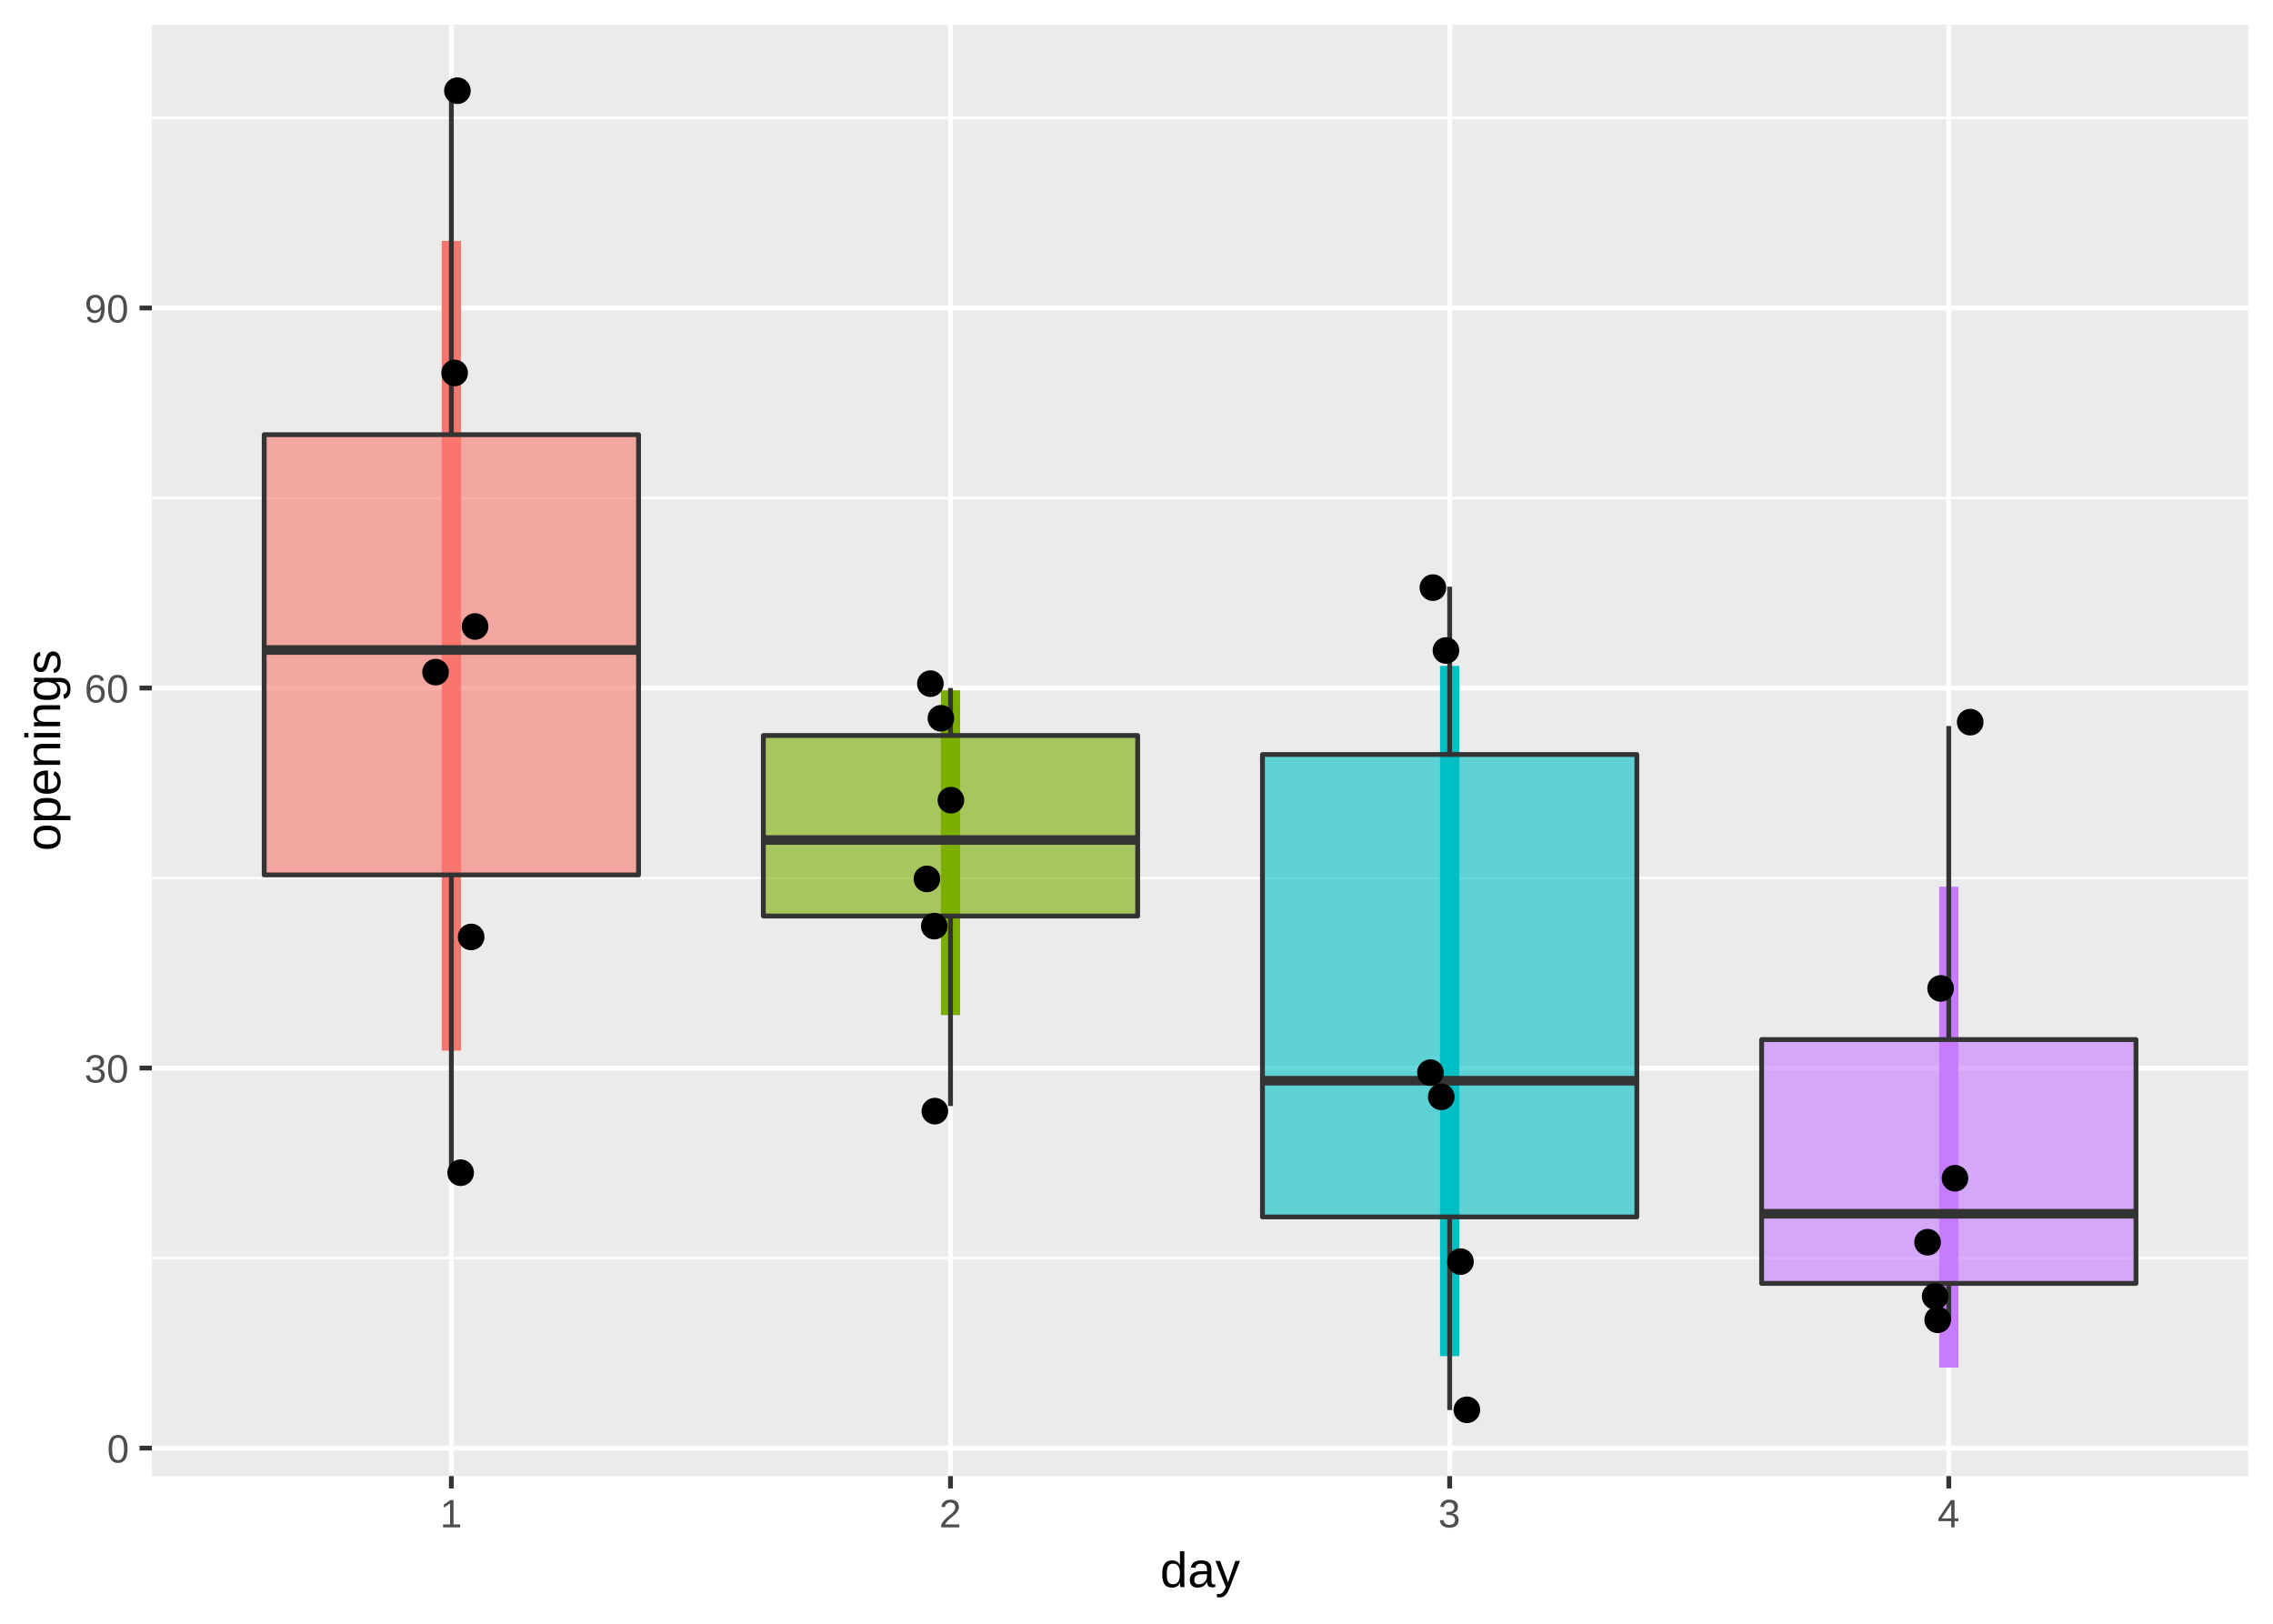
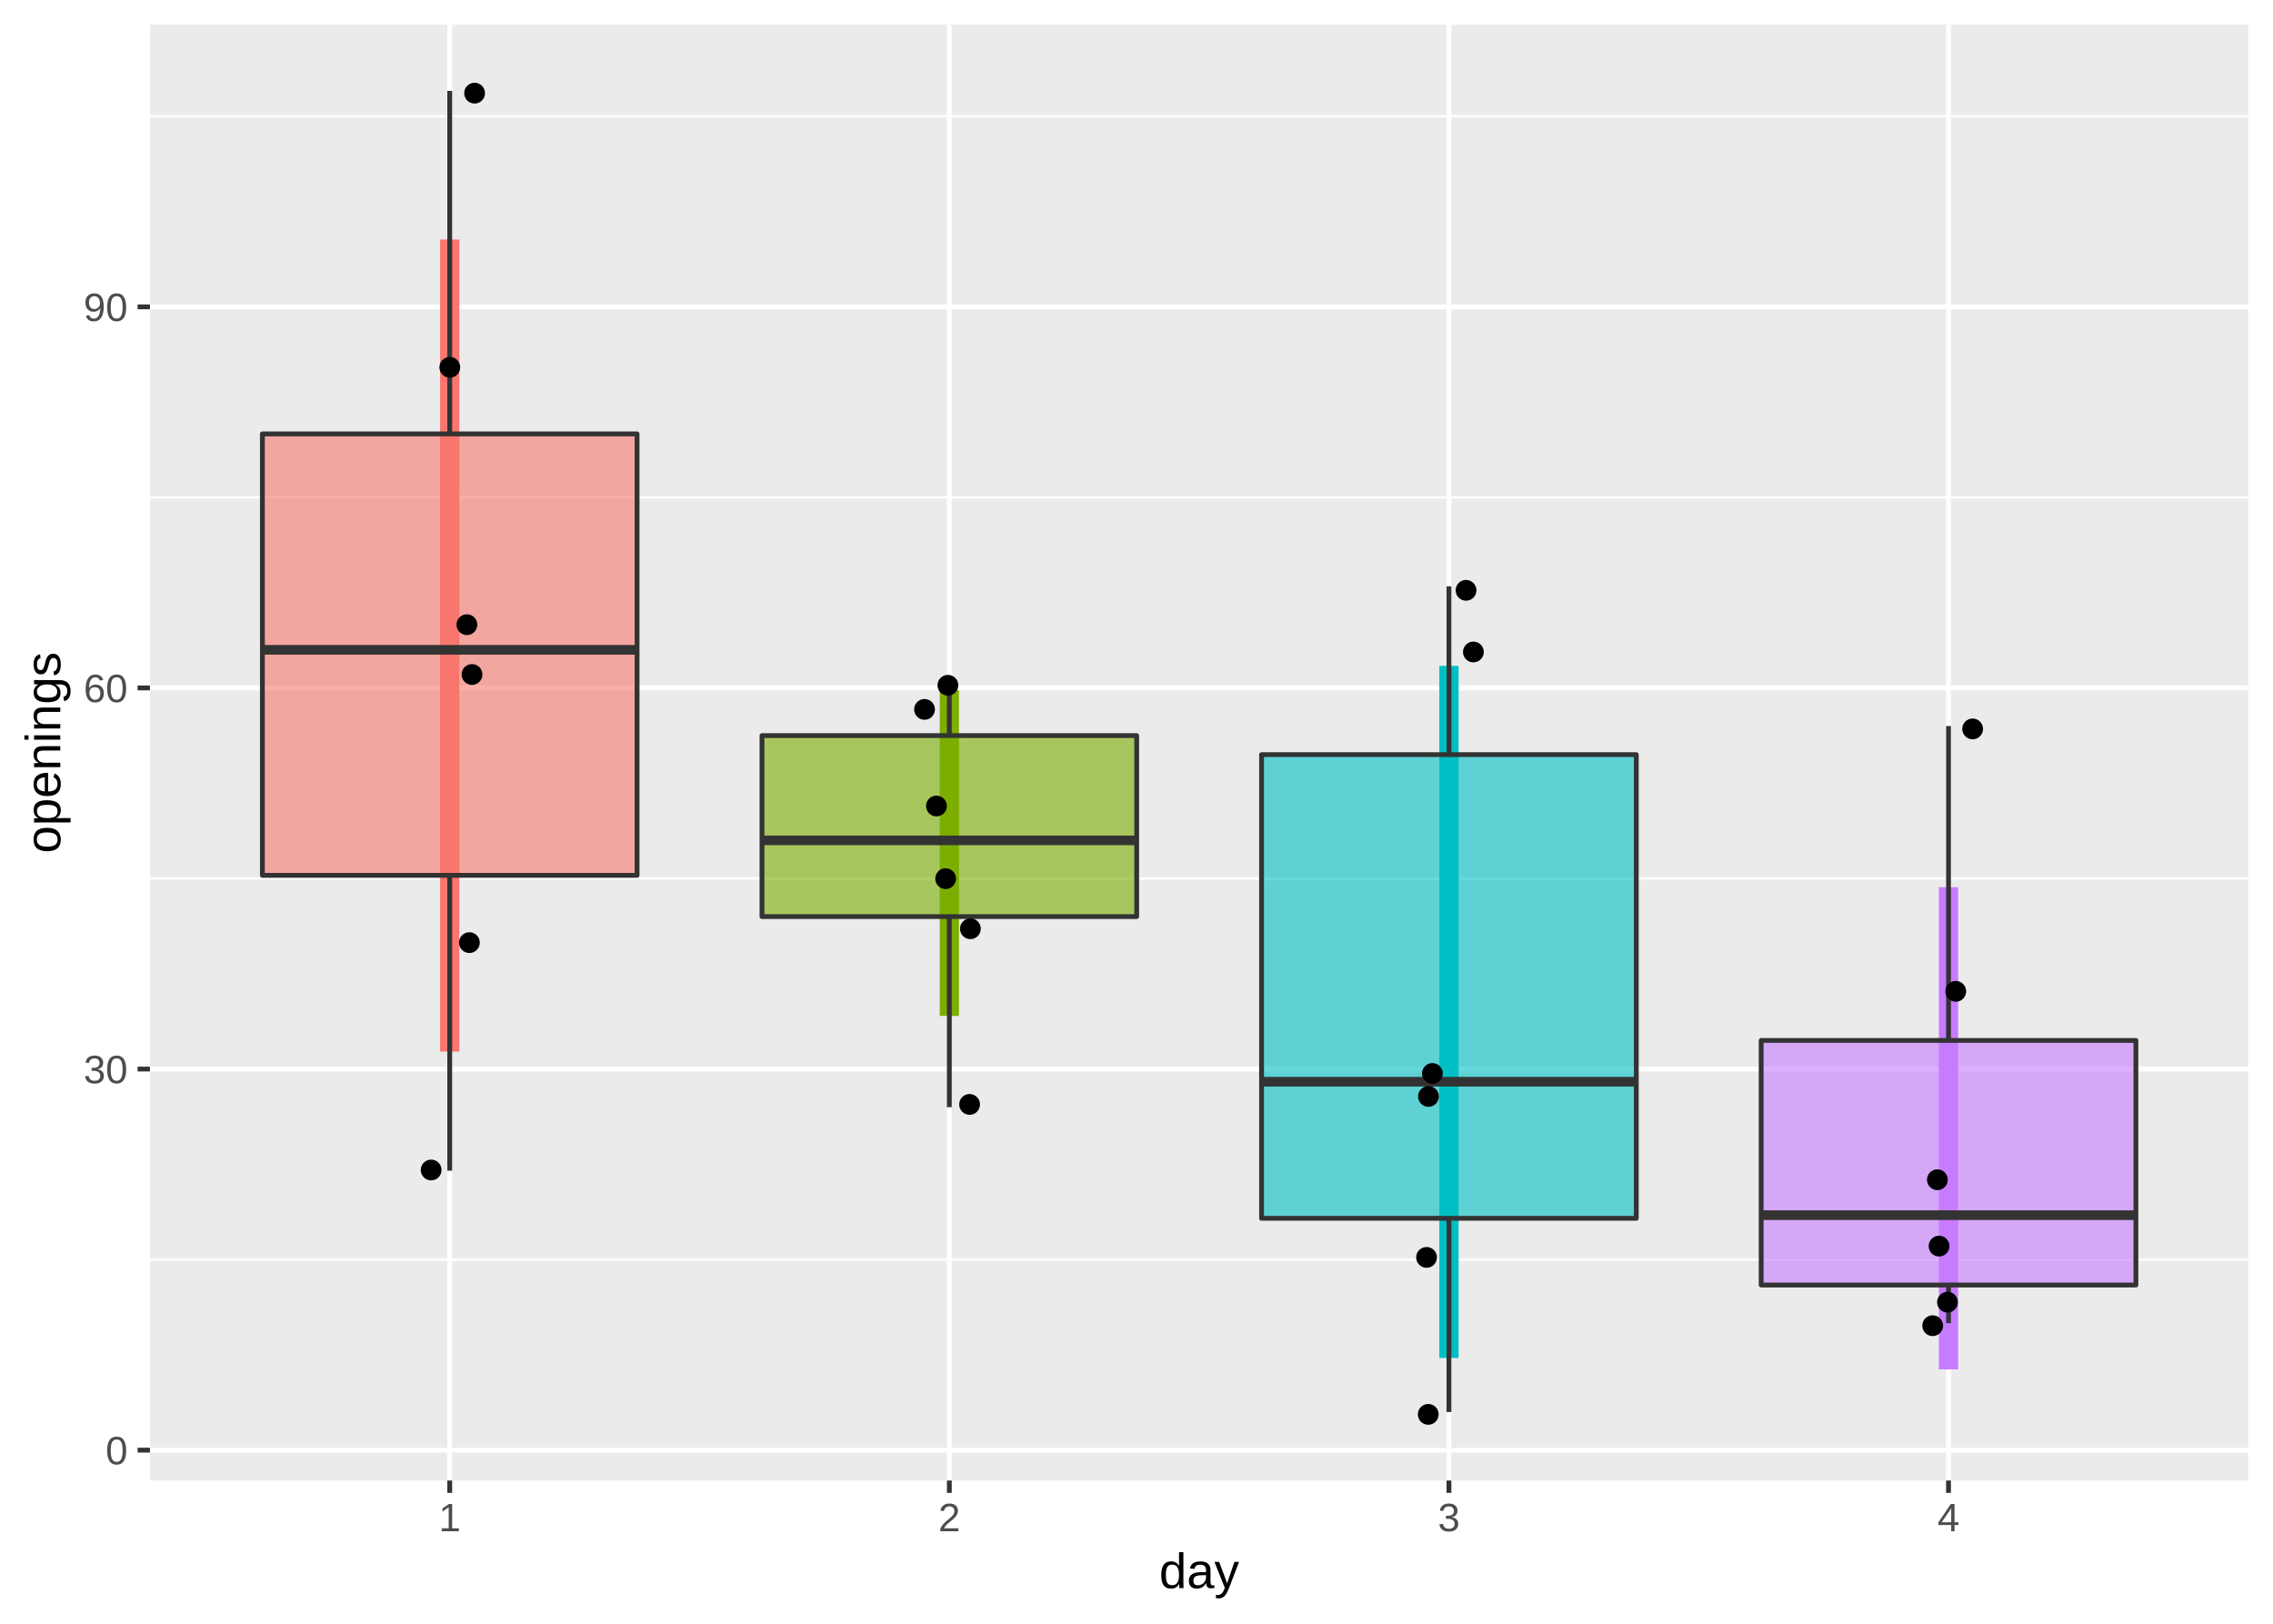
- <svg xmlns="http://www.w3.org/2000/svg" viewBox="0 0 504.00 360.00">
+ <svg xmlns="http://www.w3.org/2000/svg" class="svglite" width="504.00pt" height="360.00pt" viewBox="0 0 504.00 360.00">
  <defs>
    <style type="text/css">
-     line, polyline, path, rect, circle {
+     .svglite line, .svglite polyline, .svglite polygon, .svglite path, .svglite rect, .svglite circle {
      fill: none;
      stroke: #000000;
      stroke-linecap: round;
      stroke-linejoin: round;
      stroke-miterlimit: 10.00;
    }
  </style>
  </defs>
  <rect width="100%" height="100%" style="stroke: none; fill: #FFFFFF;" />
-   <rect x="0.00" y="0.00" width="504.00" height="360.00" style="stroke-width: 1.07; stroke: #FFFFFF; fill: #FFFFFF;" />
  <defs>
-     <clipPath id="cpMzMuNjc2NHw0OTguNTIxfDMyNy4yNTd8NS40Nzk0NQ==">
-       <rect x="33.68" y="5.48" width="464.84" height="321.78" />
-     </clipPath>
-   </defs>
-   <rect x="33.68" y="5.48" width="464.84" height="321.78" style="stroke-width: 1.07; stroke: none; fill: #EBEBEB;" clip-path="url(#cpMzMuNjc2NHw0OTguNTIxfDMyNy4yNTd8NS40Nzk0NQ==)" />
-   <polyline points="33.68,278.93 498.52,278.93 " style="stroke-width: 0.53; stroke: #FFFFFF; stroke-linecap: butt;" clip-path="url(#cpMzMuNjc2NHw0OTguNTIxfDMyNy4yNTd8NS40Nzk0NQ==)" />
-   <polyline points="33.68,194.67 498.52,194.67 " style="stroke-width: 0.53; stroke: #FFFFFF; stroke-linecap: butt;" clip-path="url(#cpMzMuNjc2NHw0OTguNTIxfDMyNy4yNTd8NS40Nzk0NQ==)" />
-   <polyline points="33.68,110.41 498.52,110.41 " style="stroke-width: 0.53; stroke: #FFFFFF; stroke-linecap: butt;" clip-path="url(#cpMzMuNjc2NHw0OTguNTIxfDMyNy4yNTd8NS40Nzk0NQ==)" />
-   <polyline points="33.68,26.15 498.52,26.15 " style="stroke-width: 0.53; stroke: #FFFFFF; stroke-linecap: butt;" clip-path="url(#cpMzMuNjc2NHw0OTguNTIxfDMyNy4yNTd8NS40Nzk0NQ==)" />
-   <polyline points="33.68,321.06 498.52,321.06 " style="stroke-width: 1.07; stroke: #FFFFFF; stroke-linecap: butt;" clip-path="url(#cpMzMuNjc2NHw0OTguNTIxfDMyNy4yNTd8NS40Nzk0NQ==)" />
-   <polyline points="33.68,236.80 498.52,236.80 " style="stroke-width: 1.07; stroke: #FFFFFF; stroke-linecap: butt;" clip-path="url(#cpMzMuNjc2NHw0OTguNTIxfDMyNy4yNTd8NS40Nzk0NQ==)" />
-   <polyline points="33.68,152.54 498.52,152.54 " style="stroke-width: 1.07; stroke: #FFFFFF; stroke-linecap: butt;" clip-path="url(#cpMzMuNjc2NHw0OTguNTIxfDMyNy4yNTd8NS40Nzk0NQ==)" />
-   <polyline points="33.68,68.28 498.52,68.28 " style="stroke-width: 1.07; stroke: #FFFFFF; stroke-linecap: butt;" clip-path="url(#cpMzMuNjc2NHw0OTguNTIxfDMyNy4yNTd8NS40Nzk0NQ==)" />
-   <polyline points="100.08,327.26 100.08,5.48 " style="stroke-width: 1.07; stroke: #FFFFFF; stroke-linecap: butt;" clip-path="url(#cpMzMuNjc2NHw0OTguNTIxfDMyNy4yNTd8NS40Nzk0NQ==)" />
-   <polyline points="210.76,327.26 210.76,5.48 " style="stroke-width: 1.07; stroke: #FFFFFF; stroke-linecap: butt;" clip-path="url(#cpMzMuNjc2NHw0OTguNTIxfDMyNy4yNTd8NS40Nzk0NQ==)" />
-   <polyline points="321.44,327.26 321.44,5.48 " style="stroke-width: 1.07; stroke: #FFFFFF; stroke-linecap: butt;" clip-path="url(#cpMzMuNjc2NHw0OTguNTIxfDMyNy4yNTd8NS40Nzk0NQ==)" />
-   <polyline points="432.11,327.26 432.11,5.48 " style="stroke-width: 1.07; stroke: #FFFFFF; stroke-linecap: butt;" clip-path="url(#cpMzMuNjc2NHw0OTguNTIxfDMyNy4yNTd8NS40Nzk0NQ==)" />
-   <line x1="100.08" y1="232.94" x2="100.08" y2="53.41" style="stroke-width: 4.27; stroke: #F8766D; stroke-linecap: butt;" clip-path="url(#cpMzMuNjc2NHw0OTguNTIxfDMyNy4yNTd8NS40Nzk0NQ==)" />
-   <line x1="210.76" y1="225.05" x2="210.76" y2="153.05" style="stroke-width: 4.27; stroke: #7CAE00; stroke-linecap: butt;" clip-path="url(#cpMzMuNjc2NHw0OTguNTIxfDMyNy4yNTd8NS40Nzk0NQ==)" />
-   <line x1="321.44" y1="300.67" x2="321.44" y2="147.64" style="stroke-width: 4.27; stroke: #00BFC4; stroke-linecap: butt;" clip-path="url(#cpMzMuNjc2NHw0OTguNTIxfDMyNy4yNTd8NS40Nzk0NQ==)" />
-   <line x1="432.11" y1="303.21" x2="432.11" y2="196.60" style="stroke-width: 4.27; stroke: #C77CFF; stroke-linecap: butt;" clip-path="url(#cpMzMuNjc2NHw0OTguNTIxfDMyNy4yNTd8NS40Nzk0NQ==)" />
-   <line x1="100.08" y1="96.37" x2="100.08" y2="20.53" style="stroke-width: 1.07; stroke: #333333; stroke-linecap: butt;" clip-path="url(#cpMzMuNjc2NHw0OTguNTIxfDMyNy4yNTd8NS40Nzk0NQ==)" />
-   <line x1="100.08" y1="193.97" x2="100.08" y2="259.27" style="stroke-width: 1.07; stroke: #333333; stroke-linecap: butt;" clip-path="url(#cpMzMuNjc2NHw0OTguNTIxfDMyNy4yNTd8NS40Nzk0NQ==)" />
-   <polyline points="58.58,96.37 58.58,193.97 141.59,193.97 141.59,96.37 58.58,96.37 " style="stroke-width: 1.07; stroke: #333333; fill: #F8766D; fill-opacity: 0.60;" clip-path="url(#cpMzMuNjc2NHw0OTguNTIxfDMyNy4yNTd8NS40Nzk0NQ==)" />
-   <line x1="58.58" y1="144.11" x2="141.59" y2="144.11" style="stroke-width: 2.13; stroke: #333333; stroke-linecap: butt;" clip-path="url(#cpMzMuNjc2NHw0OTguNTIxfDMyNy4yNTd8NS40Nzk0NQ==)" />
-   <line x1="210.76" y1="163.07" x2="210.76" y2="152.54" style="stroke-width: 1.07; stroke: #333333; stroke-linecap: butt;" clip-path="url(#cpMzMuNjc2NHw0OTguNTIxfDMyNy4yNTd8NS40Nzk0NQ==)" />
-   <line x1="210.76" y1="203.09" x2="210.76" y2="245.22" style="stroke-width: 1.07; stroke: #333333; stroke-linecap: butt;" clip-path="url(#cpMzMuNjc2NHw0OTguNTIxfDMyNy4yNTd8NS40Nzk0NQ==)" />
-   <polyline points="169.26,163.07 169.26,203.09 252.26,203.09 252.26,163.07 169.26,163.07 " style="stroke-width: 1.07; stroke: #333333; fill: #7CAE00; fill-opacity: 0.60;" clip-path="url(#cpMzMuNjc2NHw0OTguNTIxfDMyNy4yNTd8NS40Nzk0NQ==)" />
-   <line x1="169.26" y1="186.24" x2="252.26" y2="186.24" style="stroke-width: 2.13; stroke: #333333; stroke-linecap: butt;" clip-path="url(#cpMzMuNjc2NHw0OTguNTIxfDMyNy4yNTd8NS40Nzk0NQ==)" />
-   <line x1="321.44" y1="167.28" x2="321.44" y2="130.07" style="stroke-width: 1.07; stroke: #333333; stroke-linecap: butt;" clip-path="url(#cpMzMuNjc2NHw0OTguNTIxfDMyNy4yNTd8NS40Nzk0NQ==)" />
-   <line x1="321.44" y1="269.80" x2="321.44" y2="312.63" style="stroke-width: 1.07; stroke: #333333; stroke-linecap: butt;" clip-path="url(#cpMzMuNjc2NHw0OTguNTIxfDMyNy4yNTd8NS40Nzk0NQ==)" />
-   <polyline points="279.93,167.28 279.93,269.80 362.94,269.80 362.94,167.28 279.93,167.28 " style="stroke-width: 1.07; stroke: #333333; fill: #00BFC4; fill-opacity: 0.60;" clip-path="url(#cpMzMuNjc2NHw0OTguNTIxfDMyNy4yNTd8NS40Nzk0NQ==)" />
-   <line x1="279.93" y1="239.61" x2="362.94" y2="239.61" style="stroke-width: 2.13; stroke: #333333; stroke-linecap: butt;" clip-path="url(#cpMzMuNjc2NHw0OTguNTIxfDMyNy4yNTd8NS40Nzk0NQ==)" />
-   <line x1="432.11" y1="230.48" x2="432.11" y2="160.96" style="stroke-width: 1.07; stroke: #333333; stroke-linecap: butt;" clip-path="url(#cpMzMuNjc2NHw0OTguNTIxfDMyNy4yNTd8NS40Nzk0NQ==)" />
-   <line x1="432.11" y1="284.54" x2="432.11" y2="292.97" style="stroke-width: 1.07; stroke: #333333; stroke-linecap: butt;" clip-path="url(#cpMzMuNjc2NHw0OTguNTIxfDMyNy4yNTd8NS40Nzk0NQ==)" />
-   <polyline points="390.61,230.48 390.61,284.54 473.62,284.54 473.62,230.48 390.61,230.48 " style="stroke-width: 1.07; stroke: #333333; fill: #C77CFF; fill-opacity: 0.60;" clip-path="url(#cpMzMuNjc2NHw0OTguNTIxfDMyNy4yNTd8NS40Nzk0NQ==)" />
-   <line x1="390.61" y1="269.10" x2="473.62" y2="269.10" style="stroke-width: 2.13; stroke: #333333; stroke-linecap: butt;" clip-path="url(#cpMzMuNjc2NHw0OTguNTIxfDMyNy4yNTd8NS40Nzk0NQ==)" />
-   <circle cx="100.81" cy="82.69" r="1.95pt" style="stroke-width: 0.71; fill: #000000;" clip-path="url(#cpMzMuNjc2NHw0OTguNTIxfDMyNy4yNTd8NS40Nzk0NQ==)" />
-   <circle cx="101.42" cy="20.11" r="1.95pt" style="stroke-width: 0.71; fill: #000000;" clip-path="url(#cpMzMuNjc2NHw0OTguNTIxfDMyNy4yNTd8NS40Nzk0NQ==)" />
-   <circle cx="96.58" cy="149.02" r="1.95pt" style="stroke-width: 0.71; fill: #000000;" clip-path="url(#cpMzMuNjc2NHw0OTguNTIxfDMyNy4yNTd8NS40Nzk0NQ==)" />
-   <circle cx="102.14" cy="260.00" r="1.95pt" style="stroke-width: 0.71; fill: #000000;" clip-path="url(#cpMzMuNjc2NHw0OTguNTIxfDMyNy4yNTd8NS40Nzk0NQ==)" />
-   <circle cx="104.47" cy="207.73" r="1.95pt" style="stroke-width: 0.71; fill: #000000;" clip-path="url(#cpMzMuNjc2NHw0OTguNTIxfDMyNy4yNTd8NS40Nzk0NQ==)" />
-   <circle cx="105.34" cy="138.90" r="1.95pt" style="stroke-width: 0.71; fill: #000000;" clip-path="url(#cpMzMuNjc2NHw0OTguNTIxfDMyNy4yNTd8NS40Nzk0NQ==)" />
-   <circle cx="208.63" cy="159.25" r="1.95pt" style="stroke-width: 0.71; fill: #000000;" clip-path="url(#cpMzMuNjc2NHw0OTguNTIxfDMyNy4yNTd8NS40Nzk0NQ==)" />
-   <circle cx="210.85" cy="177.41" r="1.95pt" style="stroke-width: 0.71; fill: #000000;" clip-path="url(#cpMzMuNjc2NHw0OTguNTIxfDMyNy4yNTd8NS40Nzk0NQ==)" />
-   <circle cx="206.30" cy="151.57" r="1.95pt" style="stroke-width: 0.71; fill: #000000;" clip-path="url(#cpMzMuNjc2NHw0OTguNTIxfDMyNy4yNTd8NS40Nzk0NQ==)" />
-   <circle cx="207.16" cy="205.34" r="1.95pt" style="stroke-width: 0.71; fill: #000000;" clip-path="url(#cpMzMuNjc2NHw0OTguNTIxfDMyNy4yNTd8NS40Nzk0NQ==)" />
-   <circle cx="205.53" cy="194.86" r="1.95pt" style="stroke-width: 0.71; fill: #000000;" clip-path="url(#cpMzMuNjc2NHw0OTguNTIxfDMyNy4yNTd8NS40Nzk0NQ==)" />
-   <circle cx="207.29" cy="246.35" r="1.95pt" style="stroke-width: 0.71; fill: #000000;" clip-path="url(#cpMzMuNjc2NHw0OTguNTIxfDMyNy4yNTd8NS40Nzk0NQ==)" />
-   <circle cx="323.84" cy="279.71" r="1.95pt" style="stroke-width: 0.71; fill: #000000;" clip-path="url(#cpMzMuNjc2NHw0OTguNTIxfDMyNy4yNTd8NS40Nzk0NQ==)" />
-   <circle cx="317.17" cy="237.82" r="1.95pt" style="stroke-width: 0.71; fill: #000000;" clip-path="url(#cpMzMuNjc2NHw0OTguNTIxfDMyNy4yNTd8NS40Nzk0NQ==)" />
-   <circle cx="317.72" cy="130.28" r="1.95pt" style="stroke-width: 0.71; fill: #000000;" clip-path="url(#cpMzMuNjc2NHw0OTguNTIxfDMyNy4yNTd8NS40Nzk0NQ==)" />
-   <circle cx="320.62" cy="144.22" r="1.95pt" style="stroke-width: 0.71; fill: #000000;" clip-path="url(#cpMzMuNjc2NHw0OTguNTIxfDMyNy4yNTd8NS40Nzk0NQ==)" />
-   <circle cx="319.58" cy="243.18" r="1.95pt" style="stroke-width: 0.71; fill: #000000;" clip-path="url(#cpMzMuNjc2NHw0OTguNTIxfDMyNy4yNTd8NS40Nzk0NQ==)" />
-   <circle cx="325.26" cy="312.57" r="1.95pt" style="stroke-width: 0.71; fill: #000000;" clip-path="url(#cpMzMuNjc2NHw0OTguNTIxfDMyNy4yNTd8NS40Nzk0NQ==)" />
-   <circle cx="436.86" cy="160.11" r="1.95pt" style="stroke-width: 0.71; fill: #000000;" clip-path="url(#cpMzMuNjc2NHw0OTguNTIxfDMyNy4yNTd8NS40Nzk0NQ==)" />
-   <circle cx="429.09" cy="287.42" r="1.95pt" style="stroke-width: 0.71; fill: #000000;" clip-path="url(#cpMzMuNjc2NHw0OTguNTIxfDMyNy4yNTd8NS40Nzk0NQ==)" />
-   <circle cx="430.30" cy="219.14" r="1.95pt" style="stroke-width: 0.71; fill: #000000;" clip-path="url(#cpMzMuNjc2NHw0OTguNTIxfDMyNy4yNTd8NS40Nzk0NQ==)" />
-   <circle cx="433.49" cy="261.23" r="1.95pt" style="stroke-width: 0.71; fill: #000000;" clip-path="url(#cpMzMuNjc2NHw0OTguNTIxfDMyNy4yNTd8NS40Nzk0NQ==)" />
-   <circle cx="429.65" cy="292.61" r="1.95pt" style="stroke-width: 0.71; fill: #000000;" clip-path="url(#cpMzMuNjc2NHw0OTguNTIxfDMyNy4yNTd8NS40Nzk0NQ==)" />
-   <circle cx="427.41" cy="275.41" r="1.95pt" style="stroke-width: 0.71; fill: #000000;" clip-path="url(#cpMzMuNjc2NHw0OTguNTIxfDMyNy4yNTd8NS40Nzk0NQ==)" />
-   <defs>
-     <clipPath id="cpMHw1MDR8MzYwfDA=">
+     <clipPath id="cpMC4wMHw1MDQuMDB8MC4wMHwzNjAuMDA=">
      <rect x="0.00" y="0.00" width="504.00" height="360.00" />
    </clipPath>
  </defs>
-   <g clip-path="url(#cpMHw1MDR8MzYwfDA=)">
-     <text x="23.74" y="324.28" style="font-size: 8.80px; fill: #4D4D4D; font-family: Arial;" textLength="5.01px" lengthAdjust="spacingAndGlyphs">0</text>
+   <g clip-path="url(#cpMC4wMHw1MDQuMDB8MC4wMHwzNjAuMDA=)">
+     <rect x="0.00" y="0.00" width="504.00" height="360.00" style="stroke-width: 1.07; stroke: #FFFFFF; fill: #FFFFFF;" />
  </g>
-   <g clip-path="url(#cpMHw1MDR8MzYwfDA=)">
-     <text x="18.73" y="240.02" style="font-size: 8.80px; fill: #4D4D4D; font-family: Arial;" textLength="10.01px" lengthAdjust="spacingAndGlyphs">30</text>
+   <defs>
+     <clipPath id="cpMzMuMjV8NDk4LjUyfDUuNDh8MzI4LjI1">
+       <rect x="33.25" y="5.48" width="465.27" height="322.77" />
+     </clipPath>
+   </defs>
+   <g clip-path="url(#cpMzMuMjV8NDk4LjUyfDUuNDh8MzI4LjI1)">
+     <rect x="33.25" y="5.48" width="465.27" height="322.77" style="stroke-width: 1.07; stroke: none; fill: #EBEBEB;" />
+     <polyline points="33.25,279.26 498.52,279.26 " style="stroke-width: 0.53; stroke: #FFFFFF; stroke-linecap: butt;" />
+     <polyline points="33.25,194.77 498.52,194.77 " style="stroke-width: 0.53; stroke: #FFFFFF; stroke-linecap: butt;" />
+     <polyline points="33.25,110.28 498.52,110.28 " style="stroke-width: 0.53; stroke: #FFFFFF; stroke-linecap: butt;" />
+     <polyline points="33.25,25.78 498.52,25.78 " style="stroke-width: 0.53; stroke: #FFFFFF; stroke-linecap: butt;" />
+     <polyline points="33.25,321.51 498.52,321.51 " style="stroke-width: 1.07; stroke: #FFFFFF; stroke-linecap: butt;" />
+     <polyline points="33.25,237.02 498.52,237.02 " style="stroke-width: 1.07; stroke: #FFFFFF; stroke-linecap: butt;" />
+     <polyline points="33.25,152.52 498.52,152.52 " style="stroke-width: 1.07; stroke: #FFFFFF; stroke-linecap: butt;" />
+     <polyline points="33.25,68.03 498.52,68.03 " style="stroke-width: 1.07; stroke: #FFFFFF; stroke-linecap: butt;" />
+     <polyline points="99.72,328.25 99.72,5.48 " style="stroke-width: 1.07; stroke: #FFFFFF; stroke-linecap: butt;" />
+     <polyline points="210.50,328.25 210.50,5.48 " style="stroke-width: 1.07; stroke: #FFFFFF; stroke-linecap: butt;" />
+     <polyline points="321.28,328.25 321.28,5.48 " style="stroke-width: 1.07; stroke: #FFFFFF; stroke-linecap: butt;" />
+     <polyline points="432.05,328.25 432.05,5.48 " style="stroke-width: 1.07; stroke: #FFFFFF; stroke-linecap: butt;" />
+     <line x1="99.72" y1="233.15" x2="99.72" y2="53.12" style="stroke-width: 4.27; stroke: #F8766D; stroke-linecap: butt;" />
+     <line x1="210.50" y1="225.24" x2="210.50" y2="153.04" style="stroke-width: 4.27; stroke: #7CAE00; stroke-linecap: butt;" />
+     <line x1="321.28" y1="301.07" x2="321.28" y2="147.62" style="stroke-width: 4.27; stroke: #00BFC4; stroke-linecap: butt;" />
+     <line x1="432.05" y1="303.61" x2="432.05" y2="196.71" style="stroke-width: 4.27; stroke: #C77CFF; stroke-linecap: butt;" />
+     <line x1="99.72" y1="96.20" x2="99.72" y2="20.15" style="stroke-width: 1.07; stroke: #333333; stroke-linecap: butt;" />
+     <line x1="99.72" y1="194.07" x2="99.72" y2="259.55" style="stroke-width: 1.07; stroke: #333333; stroke-linecap: butt;" />
+     <polygon points="58.18,96.20 58.18,194.07 141.26,194.07 141.26,96.20 58.18,96.20 " style="stroke-width: 1.07; stroke: #333333; fill: #F8766D; fill-opacity: 0.60;" />
+     <line x1="58.18" y1="144.07" x2="141.26" y2="144.07" style="stroke-width: 2.13; stroke: #333333; stroke-linecap: butt;" />
+     <line x1="210.50" y1="163.09" x2="210.50" y2="152.52" style="stroke-width: 1.07; stroke: #333333; stroke-linecap: butt;" />
+     <line x1="210.50" y1="203.22" x2="210.50" y2="245.47" style="stroke-width: 1.07; stroke: #333333; stroke-linecap: butt;" />
+     <polygon points="168.96,163.09 168.96,203.22 252.04,203.22 252.04,163.09 168.96,163.09 " style="stroke-width: 1.07; stroke: #333333; fill: #7CAE00; fill-opacity: 0.60;" />
+     <line x1="168.96" y1="186.32" x2="252.04" y2="186.32" style="stroke-width: 2.13; stroke: #333333; stroke-linecap: butt;" />
+     <line x1="321.28" y1="167.31" x2="321.28" y2="129.99" style="stroke-width: 1.07; stroke: #333333; stroke-linecap: butt;" />
+     <line x1="321.28" y1="270.11" x2="321.28" y2="313.06" style="stroke-width: 1.07; stroke: #333333; stroke-linecap: butt;" />
+     <polygon points="279.73,167.31 279.73,270.11 362.82,270.11 362.82,167.31 279.73,167.31 " style="stroke-width: 1.07; stroke: #333333; fill: #00BFC4; fill-opacity: 0.60;" />
+     <line x1="279.73" y1="239.83" x2="362.82" y2="239.83" style="stroke-width: 2.13; stroke: #333333; stroke-linecap: butt;" />
+     <line x1="432.05" y1="230.68" x2="432.05" y2="160.97" style="stroke-width: 1.07; stroke: #333333; stroke-linecap: butt;" />
+     <line x1="432.05" y1="284.90" x2="432.05" y2="293.35" style="stroke-width: 1.07; stroke: #333333; stroke-linecap: butt;" />
+     <polygon points="390.51,230.68 390.51,284.90 473.60,284.90 473.60,230.68 390.51,230.68 " style="stroke-width: 1.07; stroke: #333333; fill: #C77CFF; fill-opacity: 0.60;" />
+     <line x1="390.51" y1="269.41" x2="473.60" y2="269.41" style="stroke-width: 2.13; stroke: #333333; stroke-linecap: butt;" />
+     <circle cx="99.74" cy="81.44" r="1.95" style="stroke-width: 0.71; fill: #000000;" />
+     <circle cx="105.23" cy="20.65" r="1.95" style="stroke-width: 0.71; fill: #000000;" />
+     <circle cx="104.66" cy="149.54" r="1.95" style="stroke-width: 0.71; fill: #000000;" />
+     <circle cx="95.60" cy="259.40" r="1.95" style="stroke-width: 0.71; fill: #000000;" />
+     <circle cx="104.08" cy="208.99" r="1.95" style="stroke-width: 0.71; fill: #000000;" />
+     <circle cx="103.53" cy="138.50" r="1.95" style="stroke-width: 0.71; fill: #000000;" />
+     <circle cx="205.00" cy="157.28" r="1.95" style="stroke-width: 0.71; fill: #000000;" />
+     <circle cx="207.64" cy="178.70" r="1.95" style="stroke-width: 0.71; fill: #000000;" />
+     <circle cx="210.18" cy="151.93" r="1.95" style="stroke-width: 0.71; fill: #000000;" />
+     <circle cx="215.17" cy="205.91" r="1.95" style="stroke-width: 0.71; fill: #000000;" />
+     <circle cx="209.68" cy="194.81" r="1.95" style="stroke-width: 0.71; fill: #000000;" />
+     <circle cx="214.99" cy="244.86" r="1.95" style="stroke-width: 0.71; fill: #000000;" />
+     <circle cx="316.32" cy="278.78" r="1.95" style="stroke-width: 0.71; fill: #000000;" />
+     <circle cx="317.61" cy="238.00" r="1.95" style="stroke-width: 0.71; fill: #000000;" />
+     <circle cx="325.07" cy="130.88" r="1.95" style="stroke-width: 0.71; fill: #000000;" />
+     <circle cx="326.70" cy="144.55" r="1.95" style="stroke-width: 0.71; fill: #000000;" />
+     <circle cx="316.74" cy="243.09" r="1.95" style="stroke-width: 0.71; fill: #000000;" />
+     <circle cx="316.69" cy="313.58" r="1.95" style="stroke-width: 0.71; fill: #000000;" />
+     <circle cx="437.40" cy="161.61" r="1.95" style="stroke-width: 0.71; fill: #000000;" />
+     <circle cx="431.82" cy="288.71" r="1.95" style="stroke-width: 0.71; fill: #000000;" />
+     <circle cx="433.66" cy="219.79" r="1.95" style="stroke-width: 0.71; fill: #000000;" />
+     <circle cx="429.58" cy="261.56" r="1.95" style="stroke-width: 0.71; fill: #000000;" />
+     <circle cx="428.54" cy="293.92" r="1.95" style="stroke-width: 0.71; fill: #000000;" />
+     <circle cx="429.95" cy="276.27" r="1.95" style="stroke-width: 0.71; fill: #000000;" />
  </g>
-   <g clip-path="url(#cpMHw1MDR8MzYwfDA=)">
-     <text x="18.73" y="155.76" style="font-size: 8.80px; fill: #4D4D4D; font-family: Arial;" textLength="10.01px" lengthAdjust="spacingAndGlyphs">60</text>
-   </g>
-   <g clip-path="url(#cpMHw1MDR8MzYwfDA=)">
-     <text x="18.73" y="71.50" style="font-size: 8.80px; fill: #4D4D4D; font-family: Arial;" textLength="10.01px" lengthAdjust="spacingAndGlyphs">90</text>
-   </g>
-   <polyline points="30.94,321.06 33.68,321.06 " style="stroke-width: 1.07; stroke: #333333; stroke-linecap: butt;" clip-path="url(#cpMHw1MDR8MzYwfDA=)" />
-   <polyline points="30.94,236.80 33.68,236.80 " style="stroke-width: 1.07; stroke: #333333; stroke-linecap: butt;" clip-path="url(#cpMHw1MDR8MzYwfDA=)" />
-   <polyline points="30.94,152.54 33.68,152.54 " style="stroke-width: 1.07; stroke: #333333; stroke-linecap: butt;" clip-path="url(#cpMHw1MDR8MzYwfDA=)" />
-   <polyline points="30.94,68.28 33.68,68.28 " style="stroke-width: 1.07; stroke: #333333; stroke-linecap: butt;" clip-path="url(#cpMHw1MDR8MzYwfDA=)" />
-   <polyline points="100.08,330.00 100.08,327.26 " style="stroke-width: 1.07; stroke: #333333; stroke-linecap: butt;" clip-path="url(#cpMHw1MDR8MzYwfDA=)" />
-   <polyline points="210.76,330.00 210.76,327.26 " style="stroke-width: 1.07; stroke: #333333; stroke-linecap: butt;" clip-path="url(#cpMHw1MDR8MzYwfDA=)" />
-   <polyline points="321.44,330.00 321.44,327.26 " style="stroke-width: 1.07; stroke: #333333; stroke-linecap: butt;" clip-path="url(#cpMHw1MDR8MzYwfDA=)" />
-   <polyline points="432.11,330.00 432.11,327.26 " style="stroke-width: 1.07; stroke: #333333; stroke-linecap: butt;" clip-path="url(#cpMHw1MDR8MzYwfDA=)" />
-   <g clip-path="url(#cpMHw1MDR8MzYwfDA=)">
-     <text x="97.58" y="338.63" style="font-size: 8.80px; fill: #4D4D4D; font-family: Arial;" textLength="5.01px" lengthAdjust="spacingAndGlyphs">1</text>
-   </g>
-   <g clip-path="url(#cpMHw1MDR8MzYwfDA=)">
-     <text x="208.26" y="338.63" style="font-size: 8.80px; fill: #4D4D4D; font-family: Arial;" textLength="5.01px" lengthAdjust="spacingAndGlyphs">2</text>
-   </g>
-   <g clip-path="url(#cpMHw1MDR8MzYwfDA=)">
-     <text x="318.93" y="338.63" style="font-size: 8.80px; fill: #4D4D4D; font-family: Arial;" textLength="5.01px" lengthAdjust="spacingAndGlyphs">3</text>
-   </g>
-   <g clip-path="url(#cpMHw1MDR8MzYwfDA=)">
-     <text x="429.61" y="338.63" style="font-size: 8.80px; fill: #4D4D4D; font-family: Arial;" textLength="5.01px" lengthAdjust="spacingAndGlyphs">4</text>
-   </g>
-   <g clip-path="url(#cpMHw1MDR8MzYwfDA=)">
-     <text x="257.23" y="351.88" style="font-size: 11.00px; font-family: Arial;" textLength="17.74px" lengthAdjust="spacingAndGlyphs">day</text>
-   </g>
-   <g clip-path="url(#cpMHw1MDR8MzYwfDA=)">
-     <text transform="translate(13.35,188.69) rotate(-90)" style="font-size: 11.00px; font-family: Arial;" textLength="44.65px" lengthAdjust="spacingAndGlyphs">openings</text>
+   <g clip-path="url(#cpMC4wMHw1MDQuMDB8MC4wMHwzNjAuMDA=)">
+     <text x="28.32" y="324.66" text-anchor="end" style="font-size: 8.80px; fill: #4D4D4D; font-family: Arial;" textLength="4.90px" lengthAdjust="spacingAndGlyphs">0</text>
+     <text x="28.32" y="240.17" text-anchor="end" style="font-size: 8.80px; fill: #4D4D4D; font-family: Arial;" textLength="9.79px" lengthAdjust="spacingAndGlyphs">30</text>
+     <text x="28.32" y="155.68" text-anchor="end" style="font-size: 8.80px; fill: #4D4D4D; font-family: Arial;" textLength="9.79px" lengthAdjust="spacingAndGlyphs">60</text>
+     <text x="28.32" y="71.18" text-anchor="end" style="font-size: 8.80px; fill: #4D4D4D; font-family: Arial;" textLength="9.79px" lengthAdjust="spacingAndGlyphs">90</text>
+     <polyline points="30.51,321.51 33.25,321.51 " style="stroke-width: 1.07; stroke: #333333; stroke-linecap: butt;" />
+     <polyline points="30.51,237.02 33.25,237.02 " style="stroke-width: 1.07; stroke: #333333; stroke-linecap: butt;" />
+     <polyline points="30.51,152.52 33.25,152.52 " style="stroke-width: 1.07; stroke: #333333; stroke-linecap: butt;" />
+     <polyline points="30.51,68.03 33.25,68.03 " style="stroke-width: 1.07; stroke: #333333; stroke-linecap: butt;" />
+     <polyline points="99.72,330.99 99.72,328.25 " style="stroke-width: 1.07; stroke: #333333; stroke-linecap: butt;" />
+     <polyline points="210.50,330.99 210.50,328.25 " style="stroke-width: 1.07; stroke: #333333; stroke-linecap: butt;" />
+     <polyline points="321.28,330.99 321.28,328.25 " style="stroke-width: 1.07; stroke: #333333; stroke-linecap: butt;" />
+     <polyline points="432.05,330.99 432.05,328.25 " style="stroke-width: 1.07; stroke: #333333; stroke-linecap: butt;" />
+     <text x="99.72" y="339.49" text-anchor="middle" style="font-size: 8.80px; fill: #4D4D4D; font-family: Arial;" textLength="4.90px" lengthAdjust="spacingAndGlyphs">1</text>
+     <text x="210.50" y="339.49" text-anchor="middle" style="font-size: 8.80px; fill: #4D4D4D; font-family: Arial;" textLength="4.90px" lengthAdjust="spacingAndGlyphs">2</text>
+     <text x="321.28" y="339.49" text-anchor="middle" style="font-size: 8.80px; fill: #4D4D4D; font-family: Arial;" textLength="4.90px" lengthAdjust="spacingAndGlyphs">3</text>
+     <text x="432.05" y="339.49" text-anchor="middle" style="font-size: 8.80px; fill: #4D4D4D; font-family: Arial;" textLength="4.90px" lengthAdjust="spacingAndGlyphs">4</text>
+     <text x="265.89" y="352.10" text-anchor="middle" style="font-size: 11.00px; font-family: Arial;" textLength="17.74px" lengthAdjust="spacingAndGlyphs">day</text>
+     <text transform="translate(13.37,166.87) rotate(-90)" text-anchor="middle" style="font-size: 11.00px; font-family: Arial;" textLength="44.66px" lengthAdjust="spacingAndGlyphs">openings</text>
  </g>
</svg>
